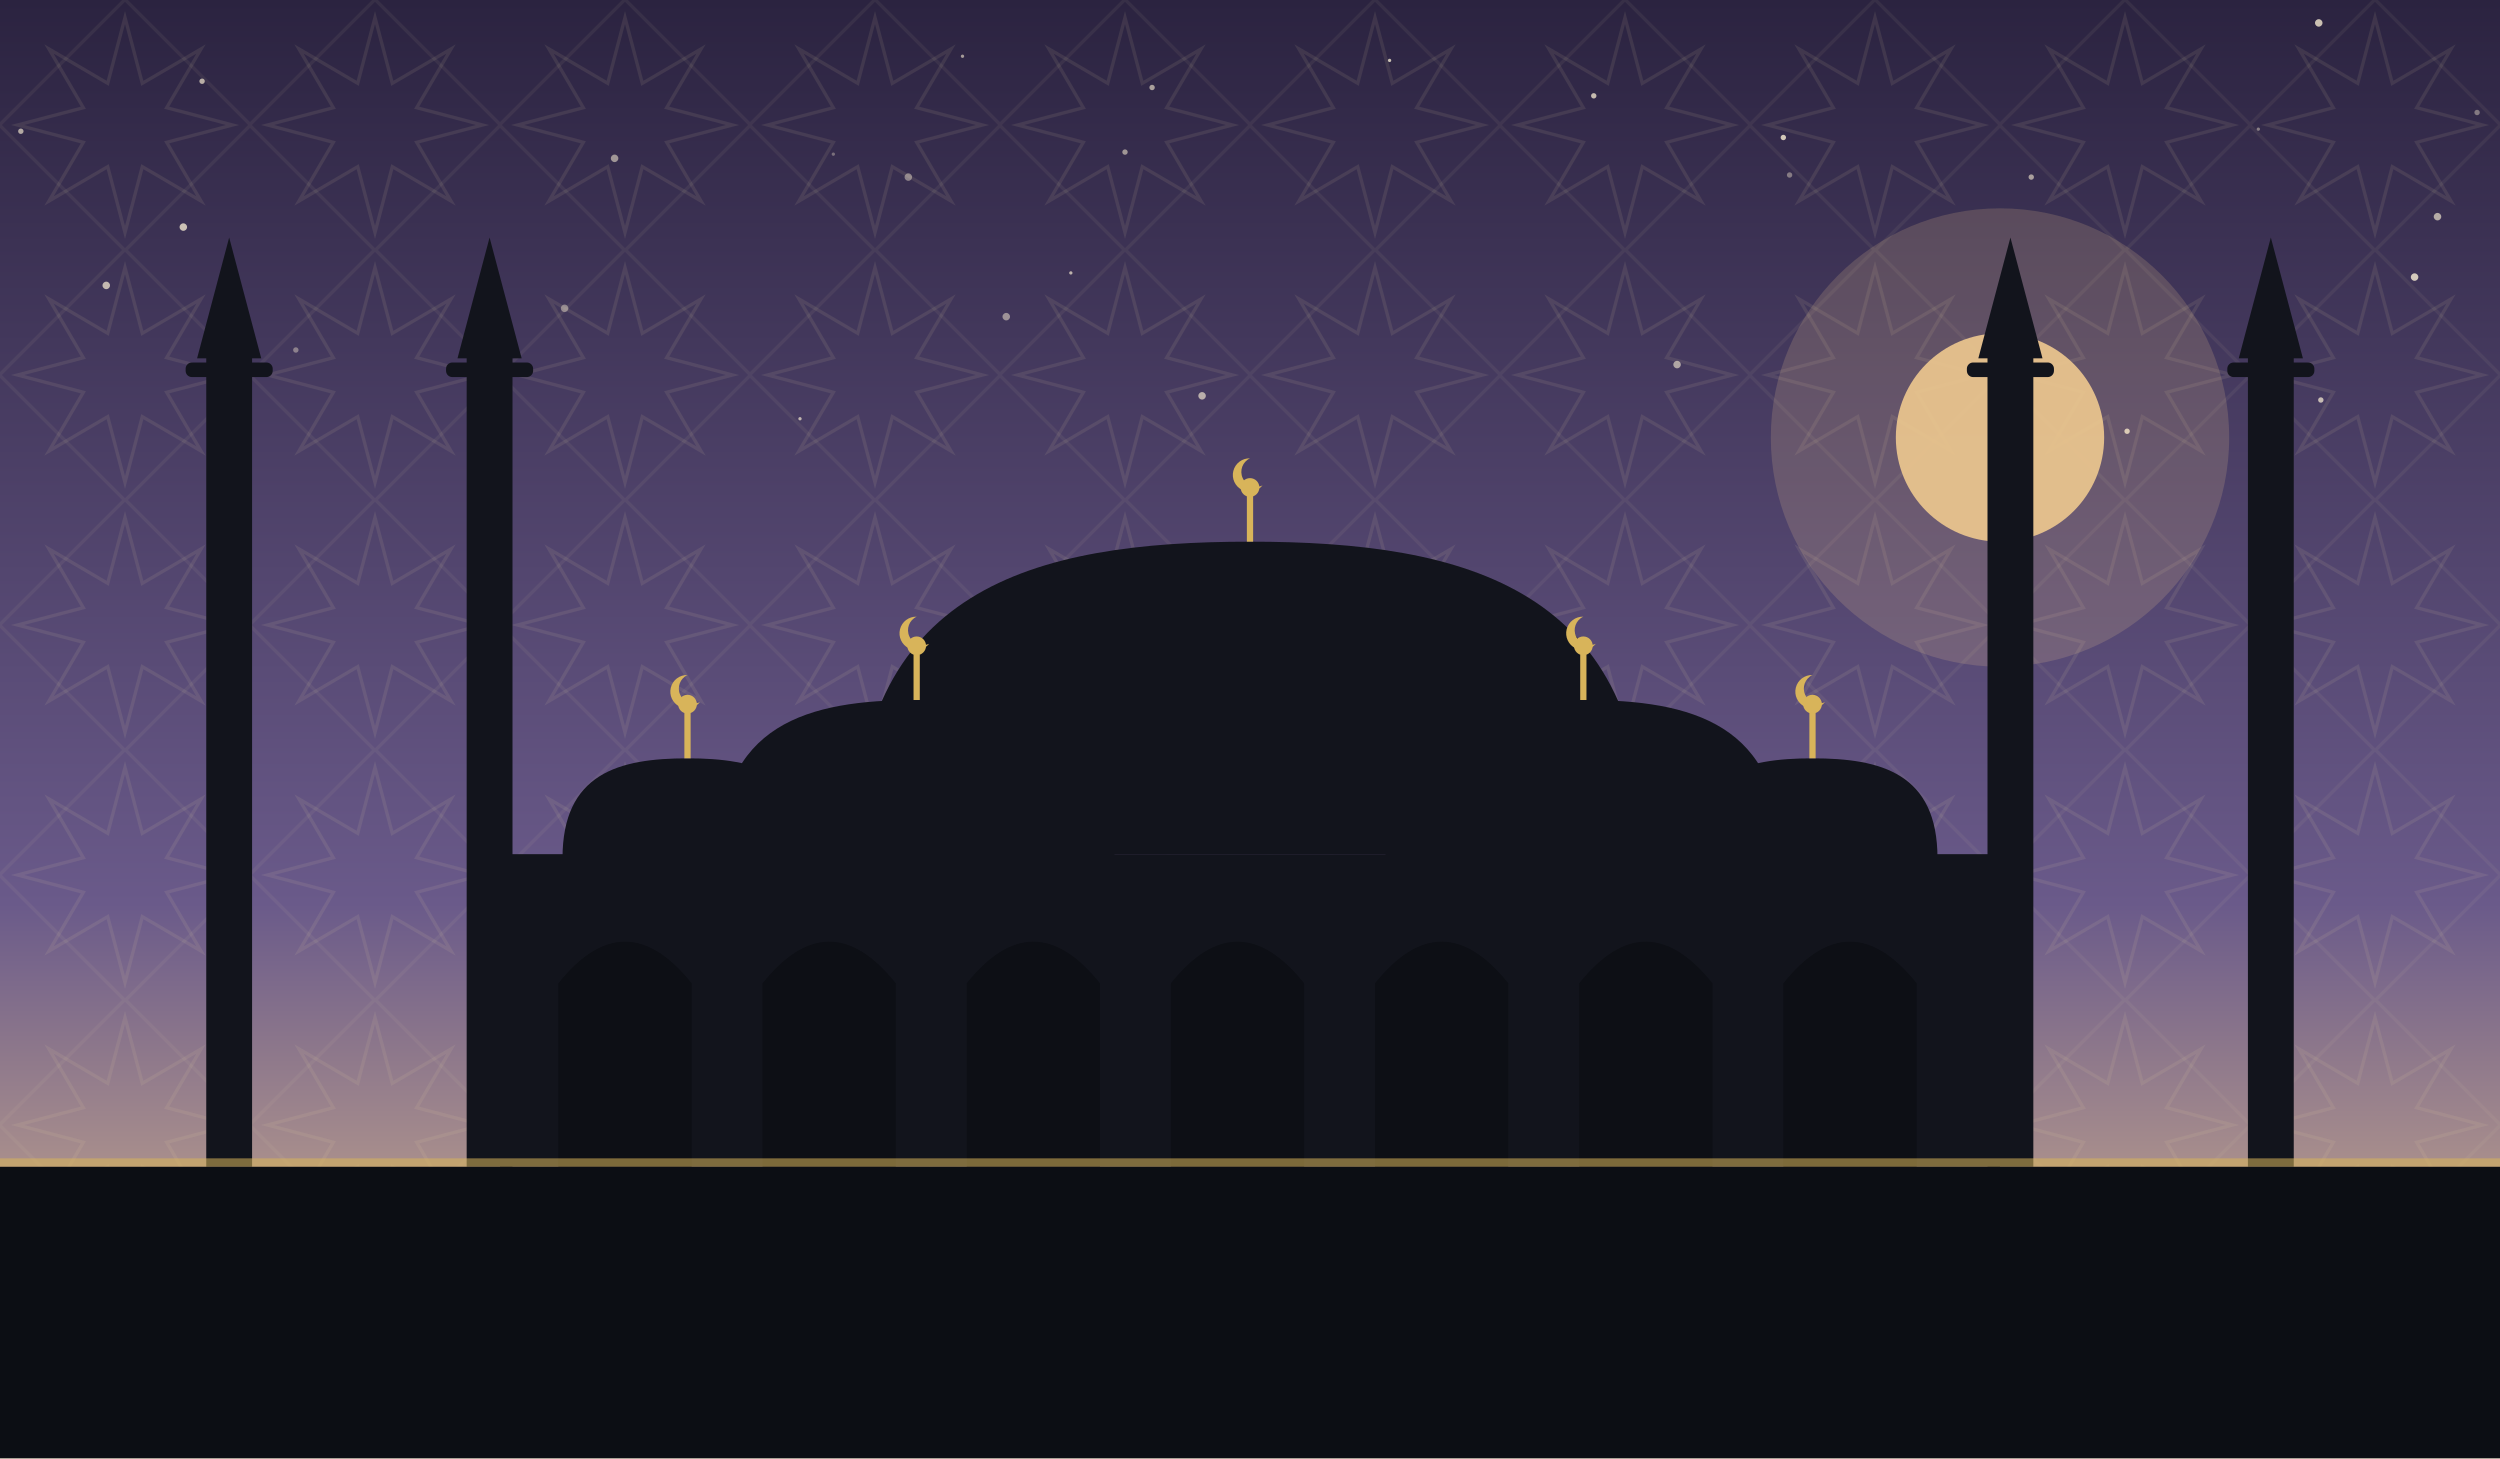
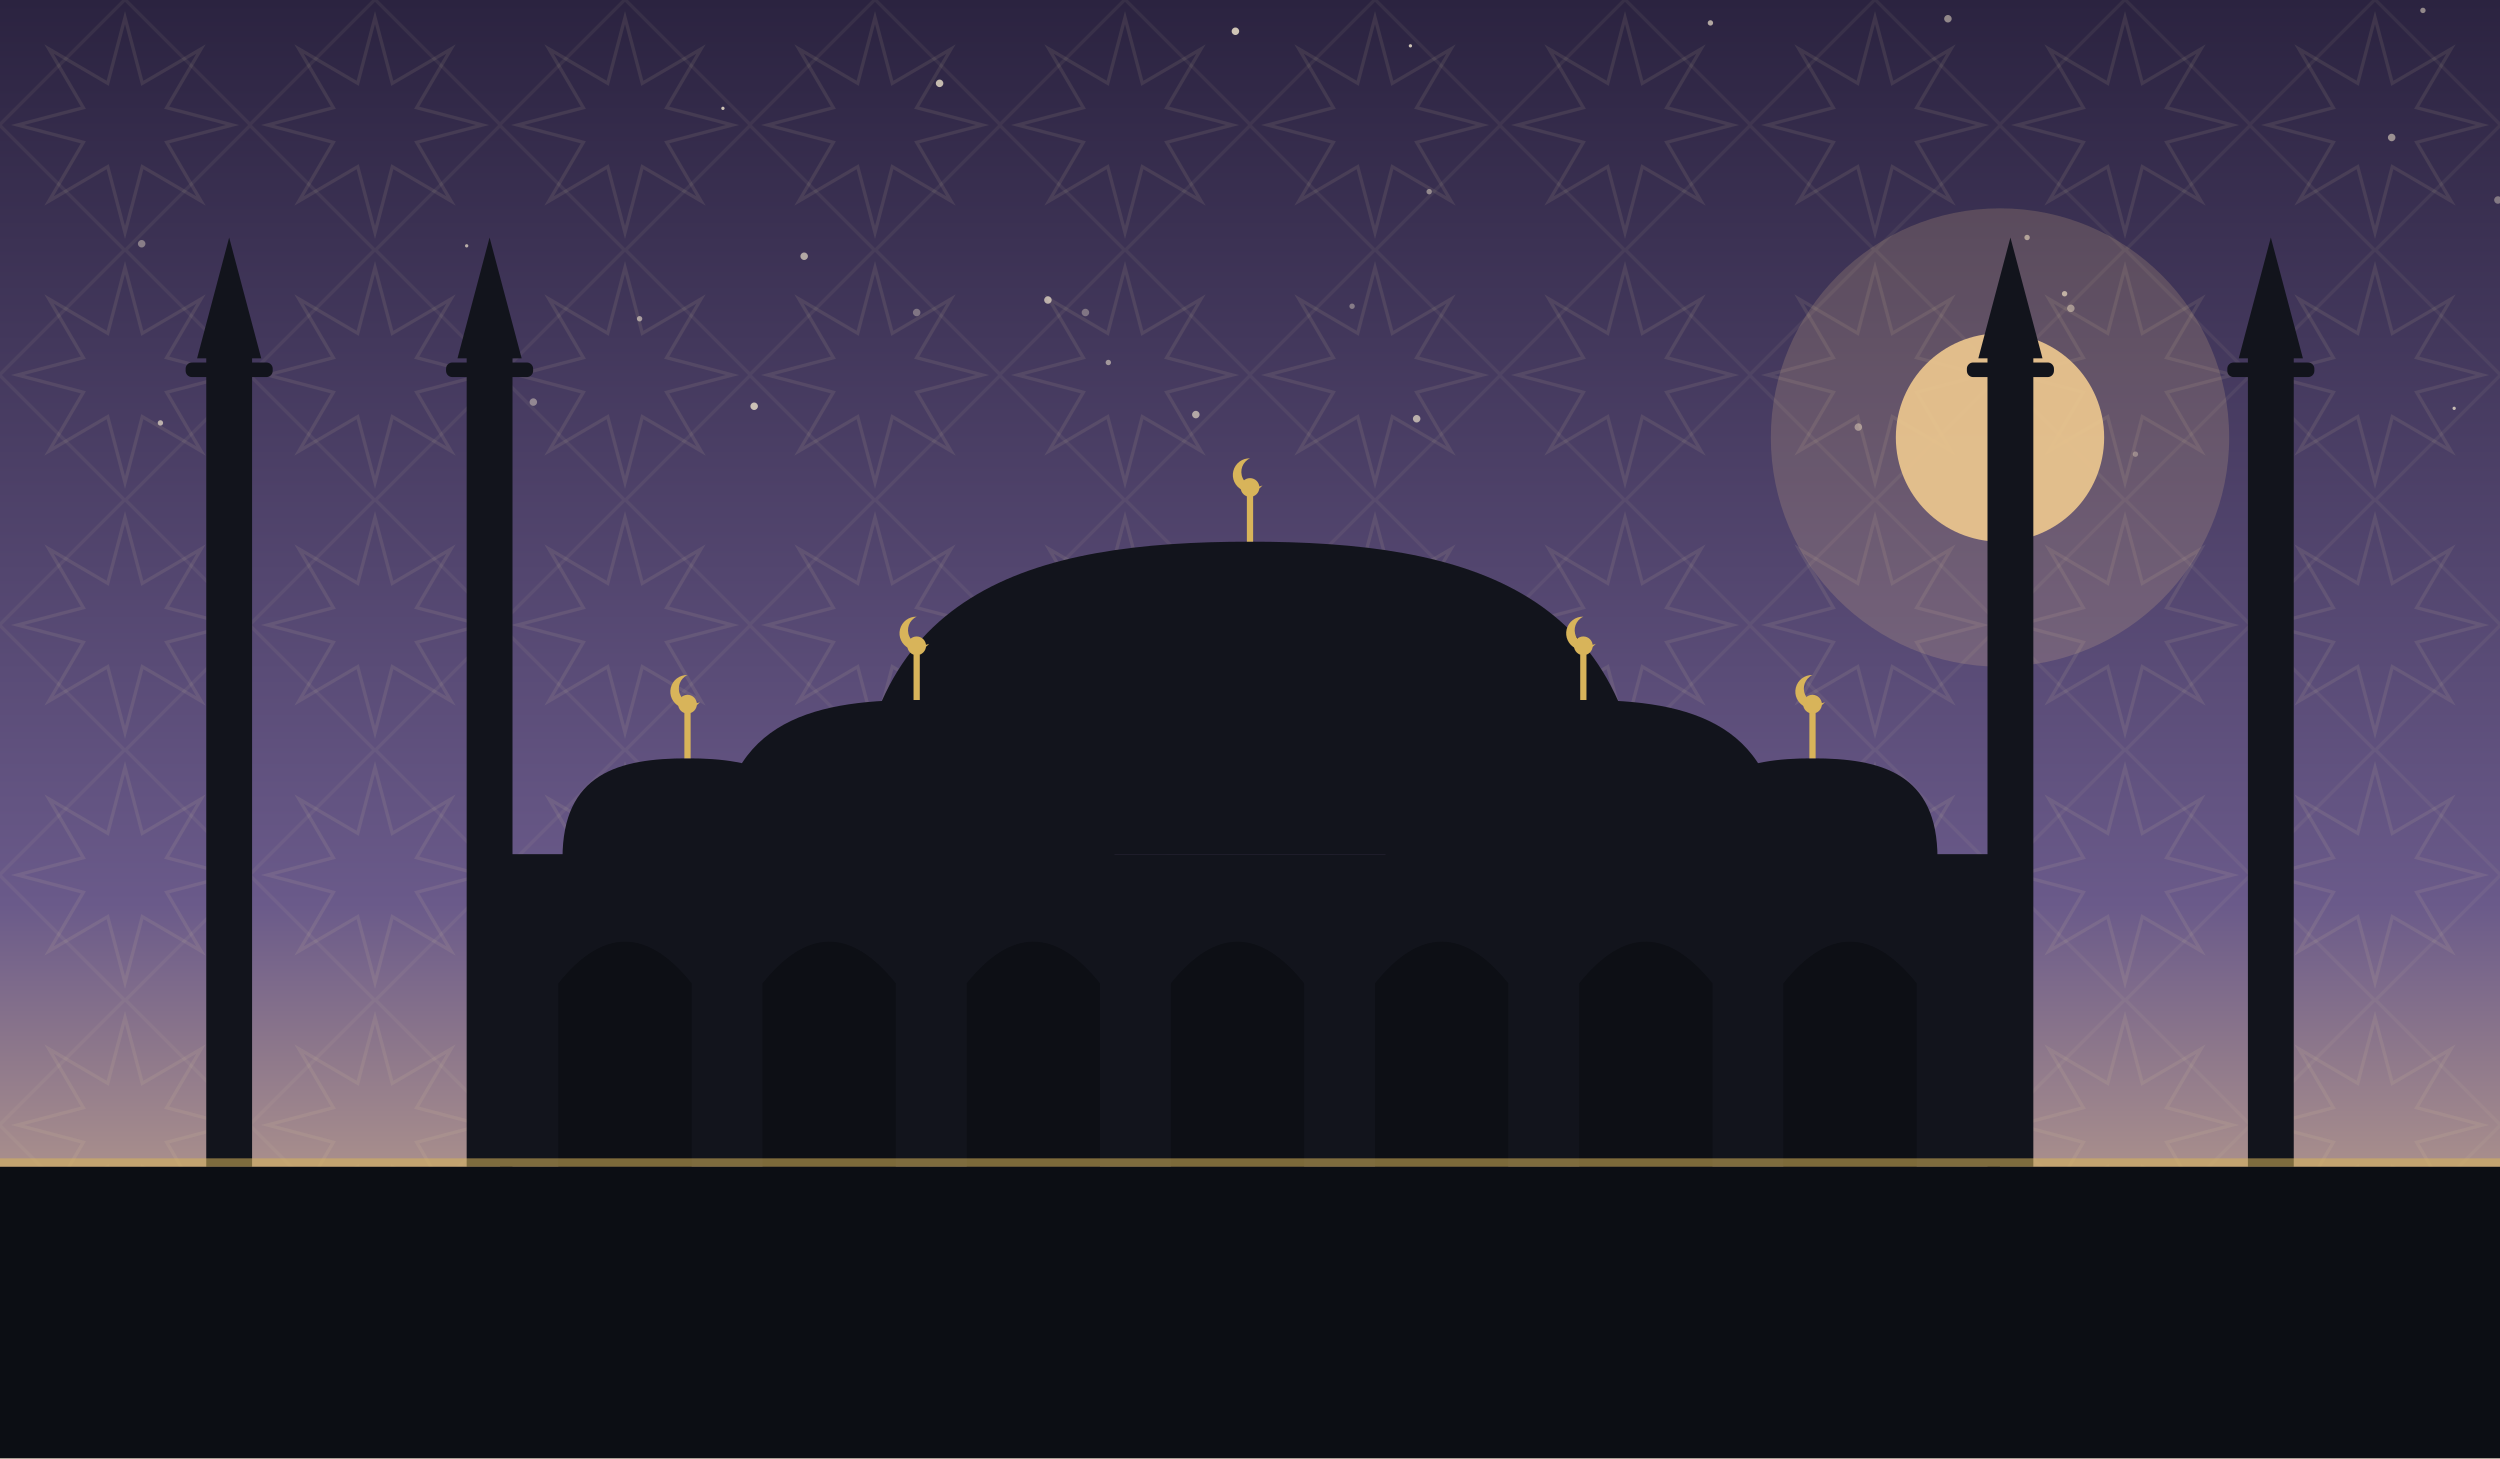
<svg xmlns="http://www.w3.org/2000/svg" viewBox="0 0 1200 700" role="img">
  <defs>
    <linearGradient id="sky" x1="0" y1="0" x2="0" y2="1">
      <stop offset="0" stop-color="#2b2340" />
      <stop offset="0.62" stop-color="#6a5a8a" />
      <stop offset="1" stop-color="#eec98f" />
    </linearGradient>
    <pattern id="g1" width="120" height="120" patternUnits="userSpaceOnUse">
      <polygon points="111.6,60.0 80.0,68.3 96.5,96.5 68.3,80.0 60.0,111.6 51.7,80.0 23.5,96.5 40.0,68.3 8.4,60.0 40.0,51.7 23.5,23.5 51.7,40.0 60.0,8.4 68.3,40.0 96.5,23.5 80.0,51.7" fill="none" stroke="#e8d9a8" stroke-width="1.6" opacity="0.1" />
      <rect x="17.4" y="17.4" width="85.2" height="85.2" fill="none" stroke="#e8d9a8" stroke-width="1.6" opacity="0.07" transform="rotate(45 60.0 60.0)" />
    </pattern>
  </defs>
  <rect width="1200" height="700" fill="url(#sky)" />
  <rect width="1200" height="700" fill="url(#g1)" />
-   <circle cx="975" cy="85" r="1.3" fill="#f7ecd2" opacity="0.60" />
-   <circle cx="553" cy="42" r="1.3" fill="#f7ecd2" opacity="0.61" />
-   <circle cx="1084" cy="62" r="0.8" fill="#f7ecd2" opacity="0.43" />
-   <circle cx="384" cy="201" r="0.8" fill="#f7ecd2" opacity="0.69" />
-   <circle cx="1021" cy="207" r="1.3" fill="#f7ecd2" opacity="0.82" />
-   <circle cx="859" cy="84" r="1.3" fill="#f7ecd2" opacity="0.41" />
-   <circle cx="1170" cy="104" r="1.8" fill="#f7ecd2" opacity="0.65" />
-   <circle cx="10" cy="63" r="1.3" fill="#f7ecd2" opacity="0.65" />
-   <circle cx="667" cy="29" r="0.8" fill="#f7ecd2" opacity="0.78" />
-   <circle cx="765" cy="46" r="1.3" fill="#f7ecd2" opacity="0.75" />
-   <circle cx="856" cy="66" r="1.3" fill="#f7ecd2" opacity="0.81" />
-   <circle cx="436" cy="85" r="1.8" fill="#f7ecd2" opacity="0.45" />
-   <circle cx="1113" cy="11" r="1.8" fill="#f7ecd2" opacity="0.78" />
-   <circle cx="271" cy="148" r="1.8" fill="#f7ecd2" opacity="0.43" />
-   <circle cx="142" cy="168" r="1.3" fill="#f7ecd2" opacity="0.41" />
-   <circle cx="462" cy="27" r="0.8" fill="#f7ecd2" opacity="0.59" />
-   <circle cx="1159" cy="133" r="1.8" fill="#f7ecd2" opacity="0.82" />
-   <circle cx="577" cy="190" r="1.8" fill="#f7ecd2" opacity="0.65" />
-   <circle cx="228" cy="210" r="0.8" fill="#f7ecd2" opacity="0.65" />
-   <circle cx="88" cy="109" r="1.8" fill="#f7ecd2" opacity="0.77" />
-   <circle cx="805" cy="175" r="1.8" fill="#f7ecd2" opacity="0.60" />
-   <circle cx="483" cy="152" r="1.8" fill="#f7ecd2" opacity="0.51" />
-   <circle cx="1114" cy="192" r="1.3" fill="#f7ecd2" opacity="0.73" />
-   <circle cx="514" cy="131" r="0.8" fill="#f7ecd2" opacity="0.69" />
-   <circle cx="51" cy="137" r="1.8" fill="#f7ecd2" opacity="0.72" />
-   <circle cx="1189" cy="54" r="1.3" fill="#f7ecd2" opacity="0.41" />
-   <circle cx="400" cy="74" r="0.8" fill="#f7ecd2" opacity="0.35" />
-   <circle cx="540" cy="73" r="1.3" fill="#f7ecd2" opacity="0.55" />
-   <circle cx="97" cy="39" r="1.3" fill="#f7ecd2" opacity="0.68" />
-   <circle cx="295" cy="76" r="1.8" fill="#f7ecd2" opacity="0.55" />
+   <circle cx="991" cy="141" r="1.3" fill="#f7ecd2" opacity="0.66" />
+   <circle cx="521" cy="150" r="1.8" fill="#f7ecd2" opacity="0.35" />
+   <circle cx="1148" cy="66" r="1.8" fill="#f7ecd2" opacity="0.53" />
+   <circle cx="256" cy="193" r="1.8" fill="#f7ecd2" opacity="0.43" />
+   <circle cx="77" cy="203" r="1.3" fill="#f7ecd2" opacity="0.66" />
+   <circle cx="347" cy="52" r="0.8" fill="#f7ecd2" opacity="0.79" />
+   <circle cx="994" cy="148" r="1.8" fill="#f7ecd2" opacity="0.47" />
+   <circle cx="362" cy="195" r="1.8" fill="#f7ecd2" opacity="0.75" />
+   <circle cx="1163" cy="5" r="1.3" fill="#f7ecd2" opacity="0.50" />
+   <circle cx="973" cy="114" r="1.3" fill="#f7ecd2" opacity="0.57" />
+   <circle cx="440" cy="150" r="1.8" fill="#f7ecd2" opacity="0.35" />
+   <circle cx="68" cy="117" r="1.8" fill="#f7ecd2" opacity="0.41" />
+   <circle cx="649" cy="147" r="1.3" fill="#f7ecd2" opacity="0.38" />
+   <circle cx="1199" cy="96" r="1.8" fill="#f7ecd2" opacity="0.39" />
+   <circle cx="686" cy="92" r="1.3" fill="#f7ecd2" opacity="0.47" />
+   <circle cx="574" cy="199" r="1.8" fill="#f7ecd2" opacity="0.61" />
+   <circle cx="935" cy="9" r="1.8" fill="#f7ecd2" opacity="0.50" />
+   <circle cx="1025" cy="218" r="1.3" fill="#f7ecd2" opacity="0.35" />
+   <circle cx="532" cy="174" r="1.3" fill="#f7ecd2" opacity="0.53" />
+   <circle cx="680" cy="201" r="1.8" fill="#f7ecd2" opacity="0.65" />
+   <circle cx="821" cy="11" r="1.3" fill="#f7ecd2" opacity="0.66" />
+   <circle cx="451" cy="40" r="1.8" fill="#f7ecd2" opacity="0.75" />
+   <circle cx="1178" cy="196" r="0.8" fill="#f7ecd2" opacity="0.73" />
+   <circle cx="386" cy="123" r="1.8" fill="#f7ecd2" opacity="0.63" />
+   <circle cx="307" cy="153" r="1.3" fill="#f7ecd2" opacity="0.56" />
+   <circle cx="677" cy="22" r="0.8" fill="#f7ecd2" opacity="0.79" />
+   <circle cx="224" cy="118" r="0.8" fill="#f7ecd2" opacity="0.67" />
+   <circle cx="892" cy="205" r="1.8" fill="#f7ecd2" opacity="0.45" />
+   <circle cx="593" cy="15" r="1.8" fill="#f7ecd2" opacity="0.80" />
+   <circle cx="503" cy="144" r="1.8" fill="#f7ecd2" opacity="0.67" />
  <circle cx="960" cy="210" r="110" fill="#eec98f" opacity="0.18" />
  <circle cx="960" cy="210" r="50" fill="#eec98f" opacity="0.9" />
  <rect x="240" y="410" width="720" height="150" fill="#12141c" />
  <path d="M 268 560 L 268 472 Q 300 432 332 472 L 332 560 Z" fill="#0c0e14" opacity="0.9" />
  <path d="M 366 560 L 366 472 Q 398 432 430 472 L 430 560 Z" fill="#0c0e14" opacity="0.9" />
  <path d="M 464 560 L 464 472 Q 496 432 528 472 L 528 560 Z" fill="#0c0e14" opacity="0.9" />
  <path d="M 562 560 L 562 472 Q 594 432 626 472 L 626 560 Z" fill="#0c0e14" opacity="0.9" />
  <path d="M 660 560 L 660 472 Q 692 432 724 472 L 724 560 Z" fill="#0c0e14" opacity="0.9" />
  <path d="M 758 560 L 758 472 Q 790 432 822 472 L 822 560 Z" fill="#0c0e14" opacity="0.9" />
  <path d="M 856 560 L 856 472 Q 888 432 920 472 L 920 560 Z" fill="#0c0e14" opacity="0.9" />
  <path d="M 410 410 C 410 282.5, 495.5 260, 600 260 C 704.5 260, 790 282.5, 790 410 Z" fill="#12141c" />
  <line x1="600" y1="260" x2="600" y2="238" stroke="#d8b45a" stroke-width="3" />
  <circle cx="600" cy="234" r="4.5" fill="#d8b45a" />
  <path d="M 600 220 a 8 8 0 1 0 6 13 a 6.4 6.4 0 1 1 -6 -13 Z" fill="#d8b45a" />
  <path d="M 345 412 C 345 347.4, 387.75 336.0, 440 336.0 C 492.25 336.0, 535 347.4, 535 412 Z" fill="#12141c" />
  <line x1="440" y1="336.0" x2="440" y2="314.0" stroke="#d8b45a" stroke-width="3" />
  <circle cx="440" cy="310.0" r="4.5" fill="#d8b45a" />
  <path d="M 440 296.0 a 8 8 0 1 0 6 13 a 6.4 6.4 0 1 1 -6 -13 Z" fill="#d8b45a" />
  <path d="M 665 412 C 665 347.4, 707.75 336.0, 760 336.0 C 812.25 336.0, 855 347.4, 855 412 Z" fill="#12141c" />
  <line x1="760" y1="336.0" x2="760" y2="314.0" stroke="#d8b45a" stroke-width="3" />
  <circle cx="760" cy="310.0" r="4.5" fill="#d8b45a" />
  <path d="M 760 296.0 a 8 8 0 1 0 6 13 a 6.4 6.4 0 1 1 -6 -13 Z" fill="#d8b45a" />
  <path d="M 270 412 C 270 371.2, 297.0 364.0, 330 364.0 C 363.0 364.0, 390 371.2, 390 412 Z" fill="#12141c" />
  <line x1="330" y1="364.0" x2="330" y2="342.0" stroke="#d8b45a" stroke-width="3" />
  <circle cx="330" cy="338.0" r="4.5" fill="#d8b45a" />
  <path d="M 330 324.0 a 8 8 0 1 0 6 13 a 6.4 6.4 0 1 1 -6 -13 Z" fill="#d8b45a" />
  <path d="M 810 412 C 810 371.2, 837.0 364.0, 870 364.0 C 903.0 364.0, 930 371.2, 930 412 Z" fill="#12141c" />
  <line x1="870" y1="364.0" x2="870" y2="342.0" stroke="#d8b45a" stroke-width="3" />
  <circle cx="870" cy="338.0" r="4.5" fill="#d8b45a" />
  <path d="M 870 324.0 a 8 8 0 1 0 6 13 a 6.4 6.4 0 1 1 -6 -13 Z" fill="#d8b45a" />
  <rect x="99.0" y="170" width="22" height="390" fill="#12141c" />
  <rect x="89.1" y="174" width="41.8" height="7" rx="3" fill="#12141c" />
  <path d="M 94.6 172 L 110 114 L 125.4 172 Z" fill="#12141c" />
  <rect x="224.0" y="170" width="22" height="390" fill="#12141c" />
  <rect x="214.1" y="174" width="41.8" height="7" rx="3" fill="#12141c" />
  <path d="M 219.6 172 L 235 114 L 250.4 172 Z" fill="#12141c" />
  <rect x="954.0" y="170" width="22" height="390" fill="#12141c" />
  <rect x="944.1" y="174" width="41.8" height="7" rx="3" fill="#12141c" />
  <path d="M 949.6 172 L 965 114 L 980.4 172 Z" fill="#12141c" />
  <rect x="1079.0" y="170" width="22" height="390" fill="#12141c" />
  <rect x="1069.1" y="174" width="41.8" height="7" rx="3" fill="#12141c" />
  <path d="M 1074.6 172 L 1090 114 L 1105.4 172 Z" fill="#12141c" />
  <rect x="0" y="560" width="1200" height="140" fill="#0c0e14" />
  <rect x="0" y="556" width="1200" height="4" fill="#d8b45a" opacity="0.55" />
</svg>
